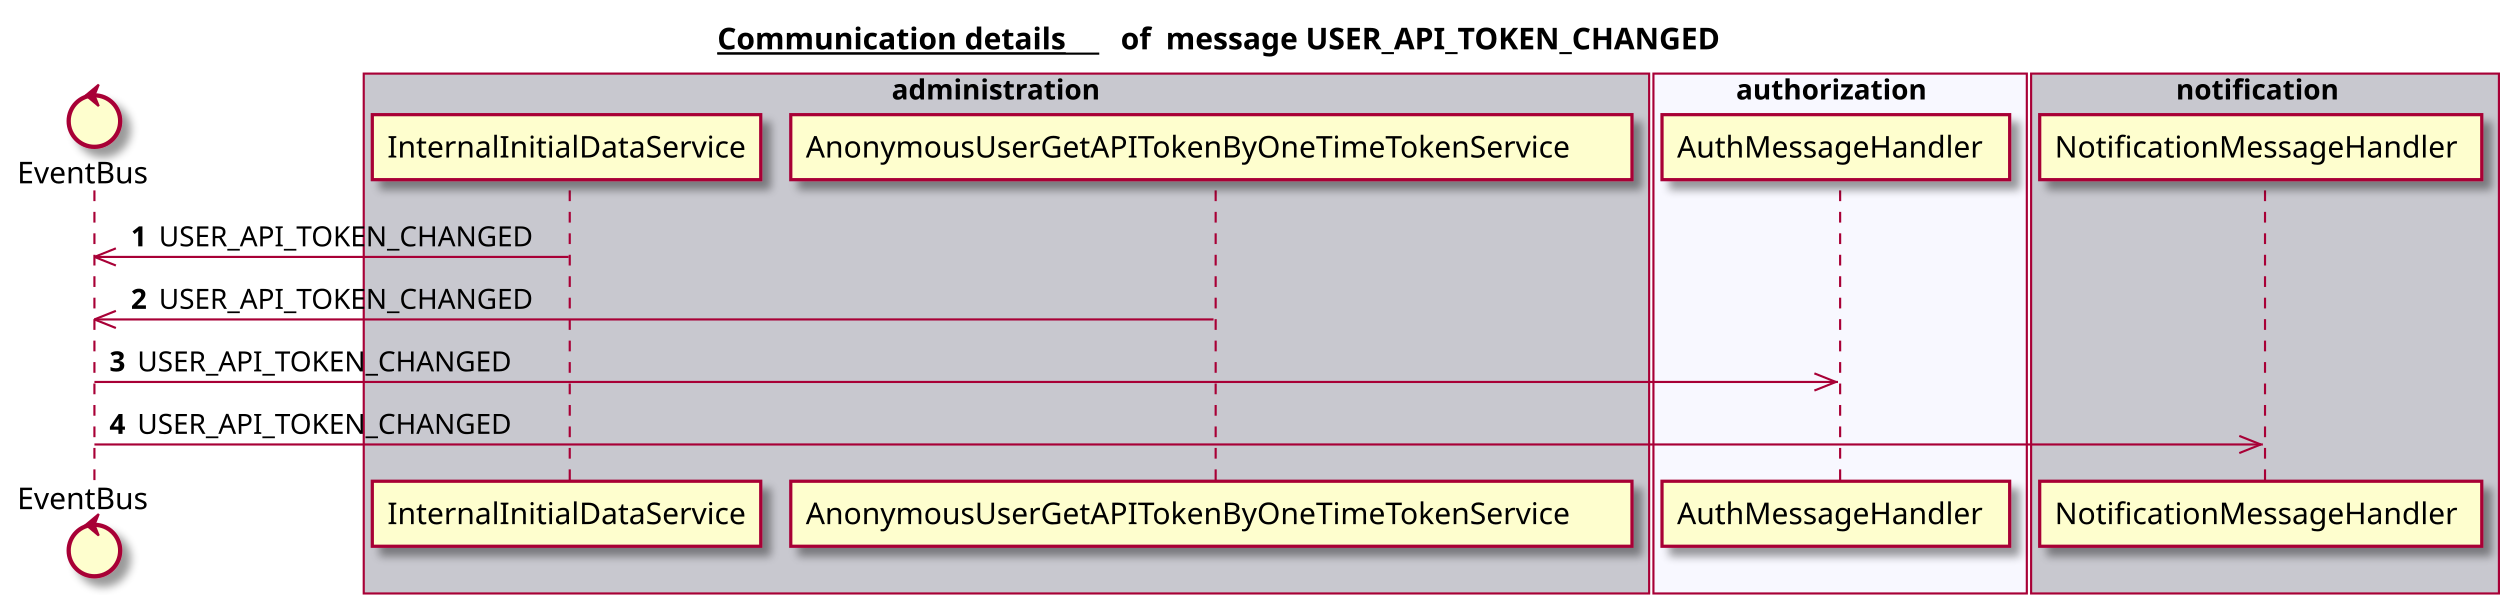
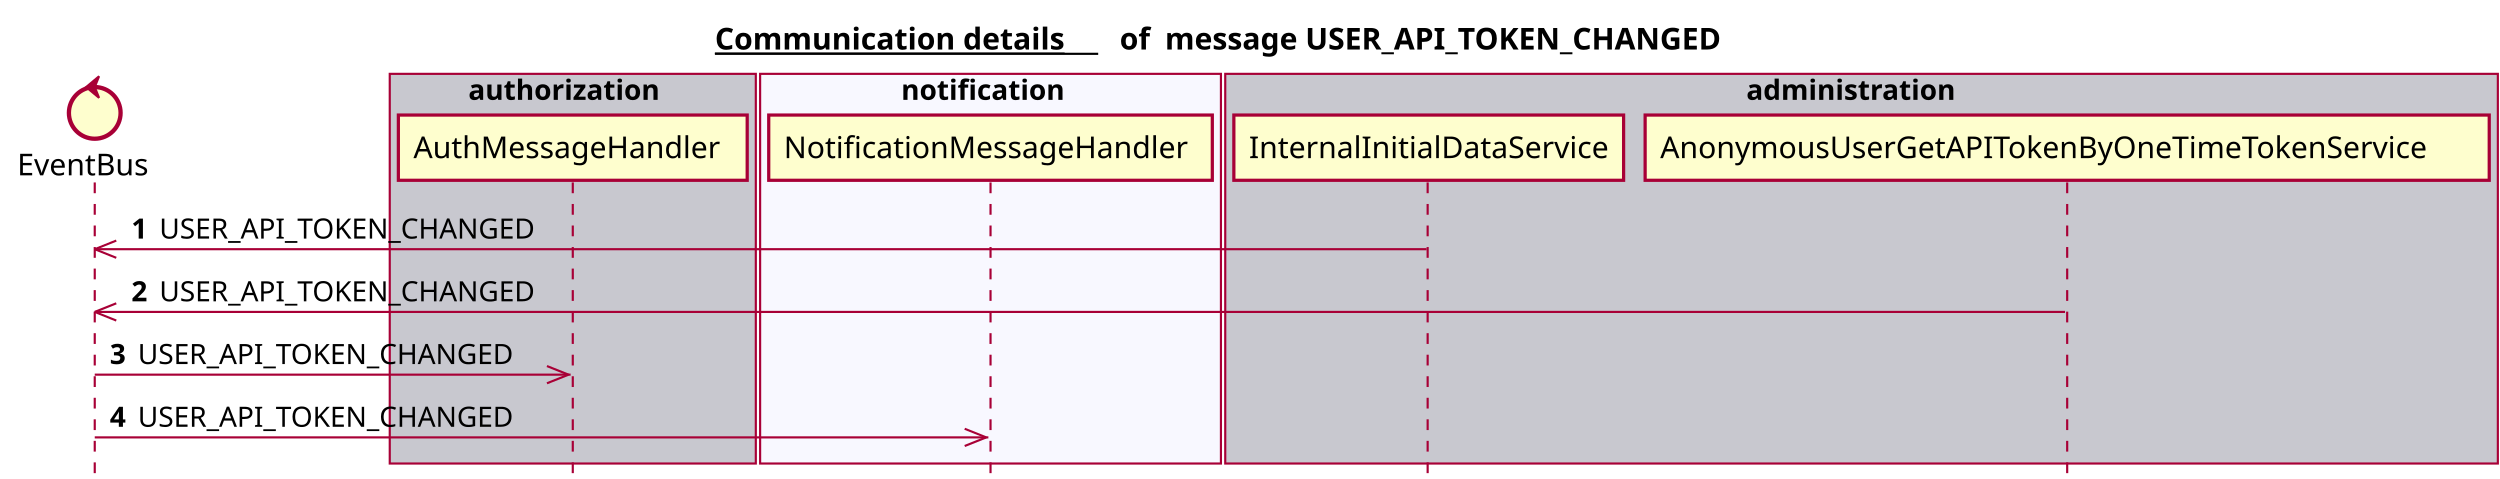
- <svg xmlns="http://www.w3.org/2000/svg" contentScriptType="application/ecmascript" contentStyleType="text/css" height="277px" preserveAspectRatio="none" style="width:1165px;height:277px;" version="1.1" viewBox="0 0 1165 277" width="1165px" zoomAndPan="magnify">
-   <defs>
-     <filter height="300%" id="fq0nedn" width="300%" x="-1" y="-1">
-       <feGaussianBlur result="blurOut" stdDeviation="2.0" />
-       <feColorMatrix in="blurOut" result="blurOut2" type="matrix" values="0 0 0 0 0 0 0 0 0 0 0 0 0 0 0 0 0 0 .4 0" />
-       <feOffset dx="4.0" dy="4.0" in="blurOut2" result="blurOut3" />
-       <feBlend in="SourceGraphic" in2="blurOut3" mode="normal" />
-     </filter>
-   </defs>
+ <svg xmlns="http://www.w3.org/2000/svg" contentScriptType="application/ecmascript" contentStyleType="text/css" height="222px" preserveAspectRatio="none" style="width:1161px;height:222px;" version="1.1" viewBox="0 0 1161 222" width="1161px" zoomAndPan="magnify">
+   <defs />
  <g>
-     <text fill="#000000" font-family="sans-serif" font-size="14" font-weight="bold" lengthAdjust="spacingAndGlyphs" text-decoration="underline" textLength="178" x="334.25" y="22.995">Communication details</text>
-     <line style="stroke: #000000; stroke-width: 1.0;" x1="334.25" x2="512.25" y1="24.995" y2="24.995" />
-     <text fill="#000000" font-family="sans-serif" font-size="14" font-weight="bold" lengthAdjust="spacingAndGlyphs" textLength="16" x="522.25" y="22.995">of</text>
-     <text fill="#000000" font-family="sans-serif" font-size="14" font-weight="bold" lengthAdjust="spacingAndGlyphs" textLength="291" x="543.25" y="22.995">message USER_API_TOKEN_CHANGED</text>
-     <rect fill="#C8C8CF" height="242.258" style="stroke: #A80036; stroke-width: 1.0;" width="599" x="169.5" y="34.297" />
-     <text fill="#000000" font-family="sans-serif" font-size="13" font-weight="bold" lengthAdjust="spacingAndGlyphs" textLength="107" x="415.5" y="46.364">administration</text>
-     <rect fill="#F8F8FF" height="242.258" style="stroke: #A80036; stroke-width: 1.0;" width="174" x="770.5" y="34.297" />
-     <text fill="#000000" font-family="sans-serif" font-size="13" font-weight="bold" lengthAdjust="spacingAndGlyphs" textLength="97" x="809" y="46.364">authorization</text>
-     <rect fill="#C8C8CF" height="242.258" style="stroke: #A80036; stroke-width: 1.0;" width="218" x="946.5" y="34.297" />
-     <text fill="#000000" font-family="sans-serif" font-size="13" font-weight="bold" lengthAdjust="spacingAndGlyphs" textLength="83" x="1014" y="46.364">notification</text>
-     <line style="stroke: #A80036; stroke-width: 1.0; stroke-dasharray: 5.0,5.0;" x1="44" x2="44" y1="88.727" y2="225.258" />
-     <line style="stroke: #A80036; stroke-width: 1.0; stroke-dasharray: 5.0,5.0;" x1="265.5" x2="265.5" y1="88.727" y2="225.258" />
-     <line style="stroke: #A80036; stroke-width: 1.0; stroke-dasharray: 5.0,5.0;" x1="566.5" x2="566.5" y1="88.727" y2="225.258" />
-     <line style="stroke: #A80036; stroke-width: 1.0; stroke-dasharray: 5.0,5.0;" x1="857.5" x2="857.5" y1="88.727" y2="225.258" />
-     <line style="stroke: #A80036; stroke-width: 1.0; stroke-dasharray: 5.0,5.0;" x1="1055.5" x2="1055.5" y1="88.727" y2="225.258" />
-     <text fill="#000000" font-family="sans-serif" font-size="14" lengthAdjust="spacingAndGlyphs" textLength="66" x="8" y="85.425">EventBus</text>
-     <ellipse cx="44" cy="56.43" fill="#FEFECE" filter="url(#fq0nedn)" rx="12" ry="12" style="stroke: #A80036; stroke-width: 2.0;" />
-     <polygon fill="#A80036" points="40,44.43,46,39.43,44,44.43,46,49.43,40,44.43" style="stroke: #A80036; stroke-width: 1.0;" />
-     <text fill="#000000" font-family="sans-serif" font-size="14" lengthAdjust="spacingAndGlyphs" textLength="66" x="8" y="237.253">EventBus</text>
-     <ellipse cx="44" cy="256.555" fill="#FEFECE" filter="url(#fq0nedn)" rx="12" ry="12" style="stroke: #A80036; stroke-width: 2.0;" />
-     <polygon fill="#A80036" points="40,244.555,46,239.555,44,244.555,46,249.555,40,244.555" style="stroke: #A80036; stroke-width: 1.0;" />
-     <rect fill="#FEFECE" filter="url(#fq0nedn)" height="30.297" style="stroke: #A80036; stroke-width: 1.5;" width="181" x="173.5" y="53.43" />
-     <text fill="#000000" font-family="sans-serif" font-size="14" lengthAdjust="spacingAndGlyphs" textLength="167" x="180.5" y="73.425">InternalInitialDataService</text>
-     <rect fill="#FEFECE" filter="url(#fq0nedn)" height="30.297" style="stroke: #A80036; stroke-width: 1.5;" width="181" x="173.5" y="224.258" />
-     <text fill="#000000" font-family="sans-serif" font-size="14" lengthAdjust="spacingAndGlyphs" textLength="167" x="180.5" y="244.253">InternalInitialDataService</text>
-     <rect fill="#FEFECE" filter="url(#fq0nedn)" height="30.297" style="stroke: #A80036; stroke-width: 1.5;" width="392" x="368.5" y="53.43" />
-     <text fill="#000000" font-family="sans-serif" font-size="14" lengthAdjust="spacingAndGlyphs" textLength="378" x="375.5" y="73.425">AnonymousUserGetAPITokenByOneTimeTokenService</text>
-     <rect fill="#FEFECE" filter="url(#fq0nedn)" height="30.297" style="stroke: #A80036; stroke-width: 1.5;" width="392" x="368.5" y="224.258" />
-     <text fill="#000000" font-family="sans-serif" font-size="14" lengthAdjust="spacingAndGlyphs" textLength="378" x="375.5" y="244.253">AnonymousUserGetAPITokenByOneTimeTokenService</text>
-     <rect fill="#FEFECE" filter="url(#fq0nedn)" height="30.297" style="stroke: #A80036; stroke-width: 1.5;" width="162" x="774.5" y="53.43" />
-     <text fill="#000000" font-family="sans-serif" font-size="14" lengthAdjust="spacingAndGlyphs" textLength="148" x="781.5" y="73.425">AuthMessageHandler</text>
-     <rect fill="#FEFECE" filter="url(#fq0nedn)" height="30.297" style="stroke: #A80036; stroke-width: 1.5;" width="162" x="774.5" y="224.258" />
-     <text fill="#000000" font-family="sans-serif" font-size="14" lengthAdjust="spacingAndGlyphs" textLength="148" x="781.5" y="244.253">AuthMessageHandler</text>
-     <rect fill="#FEFECE" filter="url(#fq0nedn)" height="30.297" style="stroke: #A80036; stroke-width: 1.5;" width="206" x="950.5" y="53.43" />
-     <text fill="#000000" font-family="sans-serif" font-size="14" lengthAdjust="spacingAndGlyphs" textLength="192" x="957.5" y="73.425">NotificationMessageHandler</text>
-     <rect fill="#FEFECE" filter="url(#fq0nedn)" height="30.297" style="stroke: #A80036; stroke-width: 1.5;" width="206" x="950.5" y="224.258" />
-     <text fill="#000000" font-family="sans-serif" font-size="14" lengthAdjust="spacingAndGlyphs" textLength="192" x="957.5" y="244.253">NotificationMessageHandler</text>
-     <line style="stroke: #A80036; stroke-width: 1.0;" x1="44" x2="54" y1="119.727" y2="115.727" />
-     <line style="stroke: #A80036; stroke-width: 1.0;" x1="44" x2="54" y1="119.727" y2="123.727" />
-     <line style="stroke: #A80036; stroke-width: 1.0;" x1="44" x2="265" y1="119.727" y2="119.727" />
-     <text fill="#000000" font-family="sans-serif" font-size="13" font-weight="bold" lengthAdjust="spacingAndGlyphs" textLength="9" x="61" y="114.793">1</text>
-     <text fill="#000000" font-family="sans-serif" font-size="13" lengthAdjust="spacingAndGlyphs" textLength="185" x="74" y="114.793">USER_API_TOKEN_CHANGED</text>
-     <line style="stroke: #A80036; stroke-width: 1.0;" x1="44" x2="54" y1="148.859" y2="144.859" />
-     <line style="stroke: #A80036; stroke-width: 1.0;" x1="44" x2="54" y1="148.859" y2="152.859" />
-     <line style="stroke: #A80036; stroke-width: 1.0;" x1="44" x2="565.5" y1="148.859" y2="148.859" />
-     <text fill="#000000" font-family="sans-serif" font-size="13" font-weight="bold" lengthAdjust="spacingAndGlyphs" textLength="9" x="61" y="143.926">2</text>
-     <text fill="#000000" font-family="sans-serif" font-size="13" lengthAdjust="spacingAndGlyphs" textLength="185" x="74" y="143.926">USER_API_TOKEN_CHANGED</text>
-     <line style="stroke: #A80036; stroke-width: 1.0;" x1="855.5" x2="845.5" y1="177.992" y2="173.992" />
-     <line style="stroke: #A80036; stroke-width: 1.0;" x1="855.5" x2="845.5" y1="177.992" y2="181.992" />
-     <line style="stroke: #A80036; stroke-width: 1.0;" x1="44" x2="856.5" y1="177.992" y2="177.992" />
-     <text fill="#000000" font-family="sans-serif" font-size="13" font-weight="bold" lengthAdjust="spacingAndGlyphs" textLength="9" x="51" y="173.059">3</text>
-     <text fill="#000000" font-family="sans-serif" font-size="13" lengthAdjust="spacingAndGlyphs" textLength="185" x="64" y="173.059">USER_API_TOKEN_CHANGED</text>
-     <line style="stroke: #A80036; stroke-width: 1.0;" x1="1053.5" x2="1043.5" y1="207.125" y2="203.125" />
-     <line style="stroke: #A80036; stroke-width: 1.0;" x1="1053.5" x2="1043.5" y1="207.125" y2="211.125" />
-     <line style="stroke: #A80036; stroke-width: 1.0;" x1="44" x2="1054.5" y1="207.125" y2="207.125" />
-     <text fill="#000000" font-family="sans-serif" font-size="13" font-weight="bold" lengthAdjust="spacingAndGlyphs" textLength="9" x="51" y="202.192">4</text>
-     <text fill="#000000" font-family="sans-serif" font-size="13" lengthAdjust="spacingAndGlyphs" textLength="185" x="64" y="202.192">USER_API_TOKEN_CHANGED</text>
+     <text fill="#000000" font-family="sans-serif" font-size="14" font-weight="bold" lengthAdjust="spacingAndGlyphs" text-decoration="underline" textLength="178" x="332" y="22.995">Communication details</text>
+     <line style="stroke: #000000; stroke-width: 1.0;" x1="332" x2="510" y1="24.995" y2="24.995" />
+     <text fill="#000000" font-family="sans-serif" font-size="14" font-weight="bold" lengthAdjust="spacingAndGlyphs" textLength="16" x="520" y="22.995">of</text>
+     <text fill="#000000" font-family="sans-serif" font-size="14" font-weight="bold" lengthAdjust="spacingAndGlyphs" textLength="291" x="541" y="22.995">message USER_API_TOKEN_CHANGED</text>
+     <rect fill="#C8C8CF" height="180.961" style="stroke: #A80036; stroke-width: 1.0;" width="170" x="181" y="34.297" />
+     <text fill="#000000" font-family="sans-serif" font-size="13" font-weight="bold" lengthAdjust="spacingAndGlyphs" textLength="97" x="217.5" y="46.364">authorization</text>
+     <rect fill="#F8F8FF" height="180.961" style="stroke: #A80036; stroke-width: 1.0;" width="214" x="353" y="34.297" />
+     <text fill="#000000" font-family="sans-serif" font-size="13" font-weight="bold" lengthAdjust="spacingAndGlyphs" textLength="83" x="418.5" y="46.364">notification</text>
+     <rect fill="#C8C8CF" height="180.961" style="stroke: #A80036; stroke-width: 1.0;" width="591" x="569" y="34.297" />
+     <text fill="#000000" font-family="sans-serif" font-size="13" font-weight="bold" lengthAdjust="spacingAndGlyphs" textLength="107" x="811" y="46.364">administration</text>
+     <line style="stroke: #A80036; stroke-width: 1.0; stroke-dasharray: 5.0,5.0;" x1="44" x2="44" y1="84.727" y2="221.258" />
+     <line style="stroke: #A80036; stroke-width: 1.0; stroke-dasharray: 5.0,5.0;" x1="266" x2="266" y1="84.727" y2="221.258" />
+     <line style="stroke: #A80036; stroke-width: 1.0; stroke-dasharray: 5.0,5.0;" x1="460" x2="460" y1="84.727" y2="221.258" />
+     <line style="stroke: #A80036; stroke-width: 1.0; stroke-dasharray: 5.0,5.0;" x1="663" x2="663" y1="84.727" y2="221.258" />
+     <line style="stroke: #A80036; stroke-width: 1.0; stroke-dasharray: 5.0,5.0;" x1="960" x2="960" y1="84.727" y2="221.258" />
+     <text fill="#000000" font-family="sans-serif" font-size="14" lengthAdjust="spacingAndGlyphs" textLength="66" x="8" y="81.425">EventBus</text>
+     <ellipse cx="44" cy="52.43" fill="#FEFECE" rx="12" ry="12" style="stroke: #A80036; stroke-width: 2.0;" />
+     <polygon fill="#A80036" points="40,40.43,46,35.43,44,40.43,46,45.43,40,40.43" style="stroke: #A80036; stroke-width: 1.0;" />
+     <rect fill="#FEFECE" height="30.297" style="stroke: #A80036; stroke-width: 1.5;" width="162" x="185" y="53.43" />
+     <text fill="#000000" font-family="sans-serif" font-size="14" lengthAdjust="spacingAndGlyphs" textLength="148" x="192" y="73.425">AuthMessageHandler</text>
+     <rect fill="#FEFECE" height="30.297" style="stroke: #A80036; stroke-width: 1.5;" width="206" x="357" y="53.43" />
+     <text fill="#000000" font-family="sans-serif" font-size="14" lengthAdjust="spacingAndGlyphs" textLength="192" x="364" y="73.425">NotificationMessageHandler</text>
+     <rect fill="#FEFECE" height="30.297" style="stroke: #A80036; stroke-width: 1.5;" width="181" x="573" y="53.43" />
+     <text fill="#000000" font-family="sans-serif" font-size="14" lengthAdjust="spacingAndGlyphs" textLength="167" x="580" y="73.425">InternalInitialDataService</text>
+     <rect fill="#FEFECE" height="30.297" style="stroke: #A80036; stroke-width: 1.5;" width="392" x="764" y="53.43" />
+     <text fill="#000000" font-family="sans-serif" font-size="14" lengthAdjust="spacingAndGlyphs" textLength="378" x="771" y="73.425">AnonymousUserGetAPITokenByOneTimeTokenService</text>
+     <line style="stroke: #A80036; stroke-width: 1.0;" x1="44" x2="54" y1="115.727" y2="111.727" />
+     <line style="stroke: #A80036; stroke-width: 1.0;" x1="44" x2="54" y1="115.727" y2="119.727" />
+     <line style="stroke: #A80036; stroke-width: 1.0;" x1="44" x2="662.5" y1="115.727" y2="115.727" />
+     <text fill="#000000" font-family="sans-serif" font-size="13" font-weight="bold" lengthAdjust="spacingAndGlyphs" textLength="9" x="61" y="110.793">1</text>
+     <text fill="#000000" font-family="sans-serif" font-size="13" lengthAdjust="spacingAndGlyphs" textLength="185" x="74" y="110.793">USER_API_TOKEN_CHANGED</text>
+     <line style="stroke: #A80036; stroke-width: 1.0;" x1="44" x2="54" y1="144.859" y2="140.859" />
+     <line style="stroke: #A80036; stroke-width: 1.0;" x1="44" x2="54" y1="144.859" y2="148.859" />
+     <line style="stroke: #A80036; stroke-width: 1.0;" x1="44" x2="959" y1="144.859" y2="144.859" />
+     <text fill="#000000" font-family="sans-serif" font-size="13" font-weight="bold" lengthAdjust="spacingAndGlyphs" textLength="9" x="61" y="139.926">2</text>
+     <text fill="#000000" font-family="sans-serif" font-size="13" lengthAdjust="spacingAndGlyphs" textLength="185" x="74" y="139.926">USER_API_TOKEN_CHANGED</text>
+     <line style="stroke: #A80036; stroke-width: 1.0;" x1="264" x2="254" y1="173.992" y2="169.992" />
+     <line style="stroke: #A80036; stroke-width: 1.0;" x1="264" x2="254" y1="173.992" y2="177.992" />
+     <line style="stroke: #A80036; stroke-width: 1.0;" x1="44" x2="265" y1="173.992" y2="173.992" />
+     <text fill="#000000" font-family="sans-serif" font-size="13" font-weight="bold" lengthAdjust="spacingAndGlyphs" textLength="9" x="51" y="169.059">3</text>
+     <text fill="#000000" font-family="sans-serif" font-size="13" lengthAdjust="spacingAndGlyphs" textLength="185" x="64" y="169.059">USER_API_TOKEN_CHANGED</text>
+     <line style="stroke: #A80036; stroke-width: 1.0;" x1="458" x2="448" y1="203.125" y2="199.125" />
+     <line style="stroke: #A80036; stroke-width: 1.0;" x1="458" x2="448" y1="203.125" y2="207.125" />
+     <line style="stroke: #A80036; stroke-width: 1.0;" x1="44" x2="459" y1="203.125" y2="203.125" />
+     <text fill="#000000" font-family="sans-serif" font-size="13" font-weight="bold" lengthAdjust="spacingAndGlyphs" textLength="9" x="51" y="198.192">4</text>
+     <text fill="#000000" font-family="sans-serif" font-size="13" lengthAdjust="spacingAndGlyphs" textLength="185" x="64" y="198.192">USER_API_TOKEN_CHANGED</text>
  </g>
</svg>
